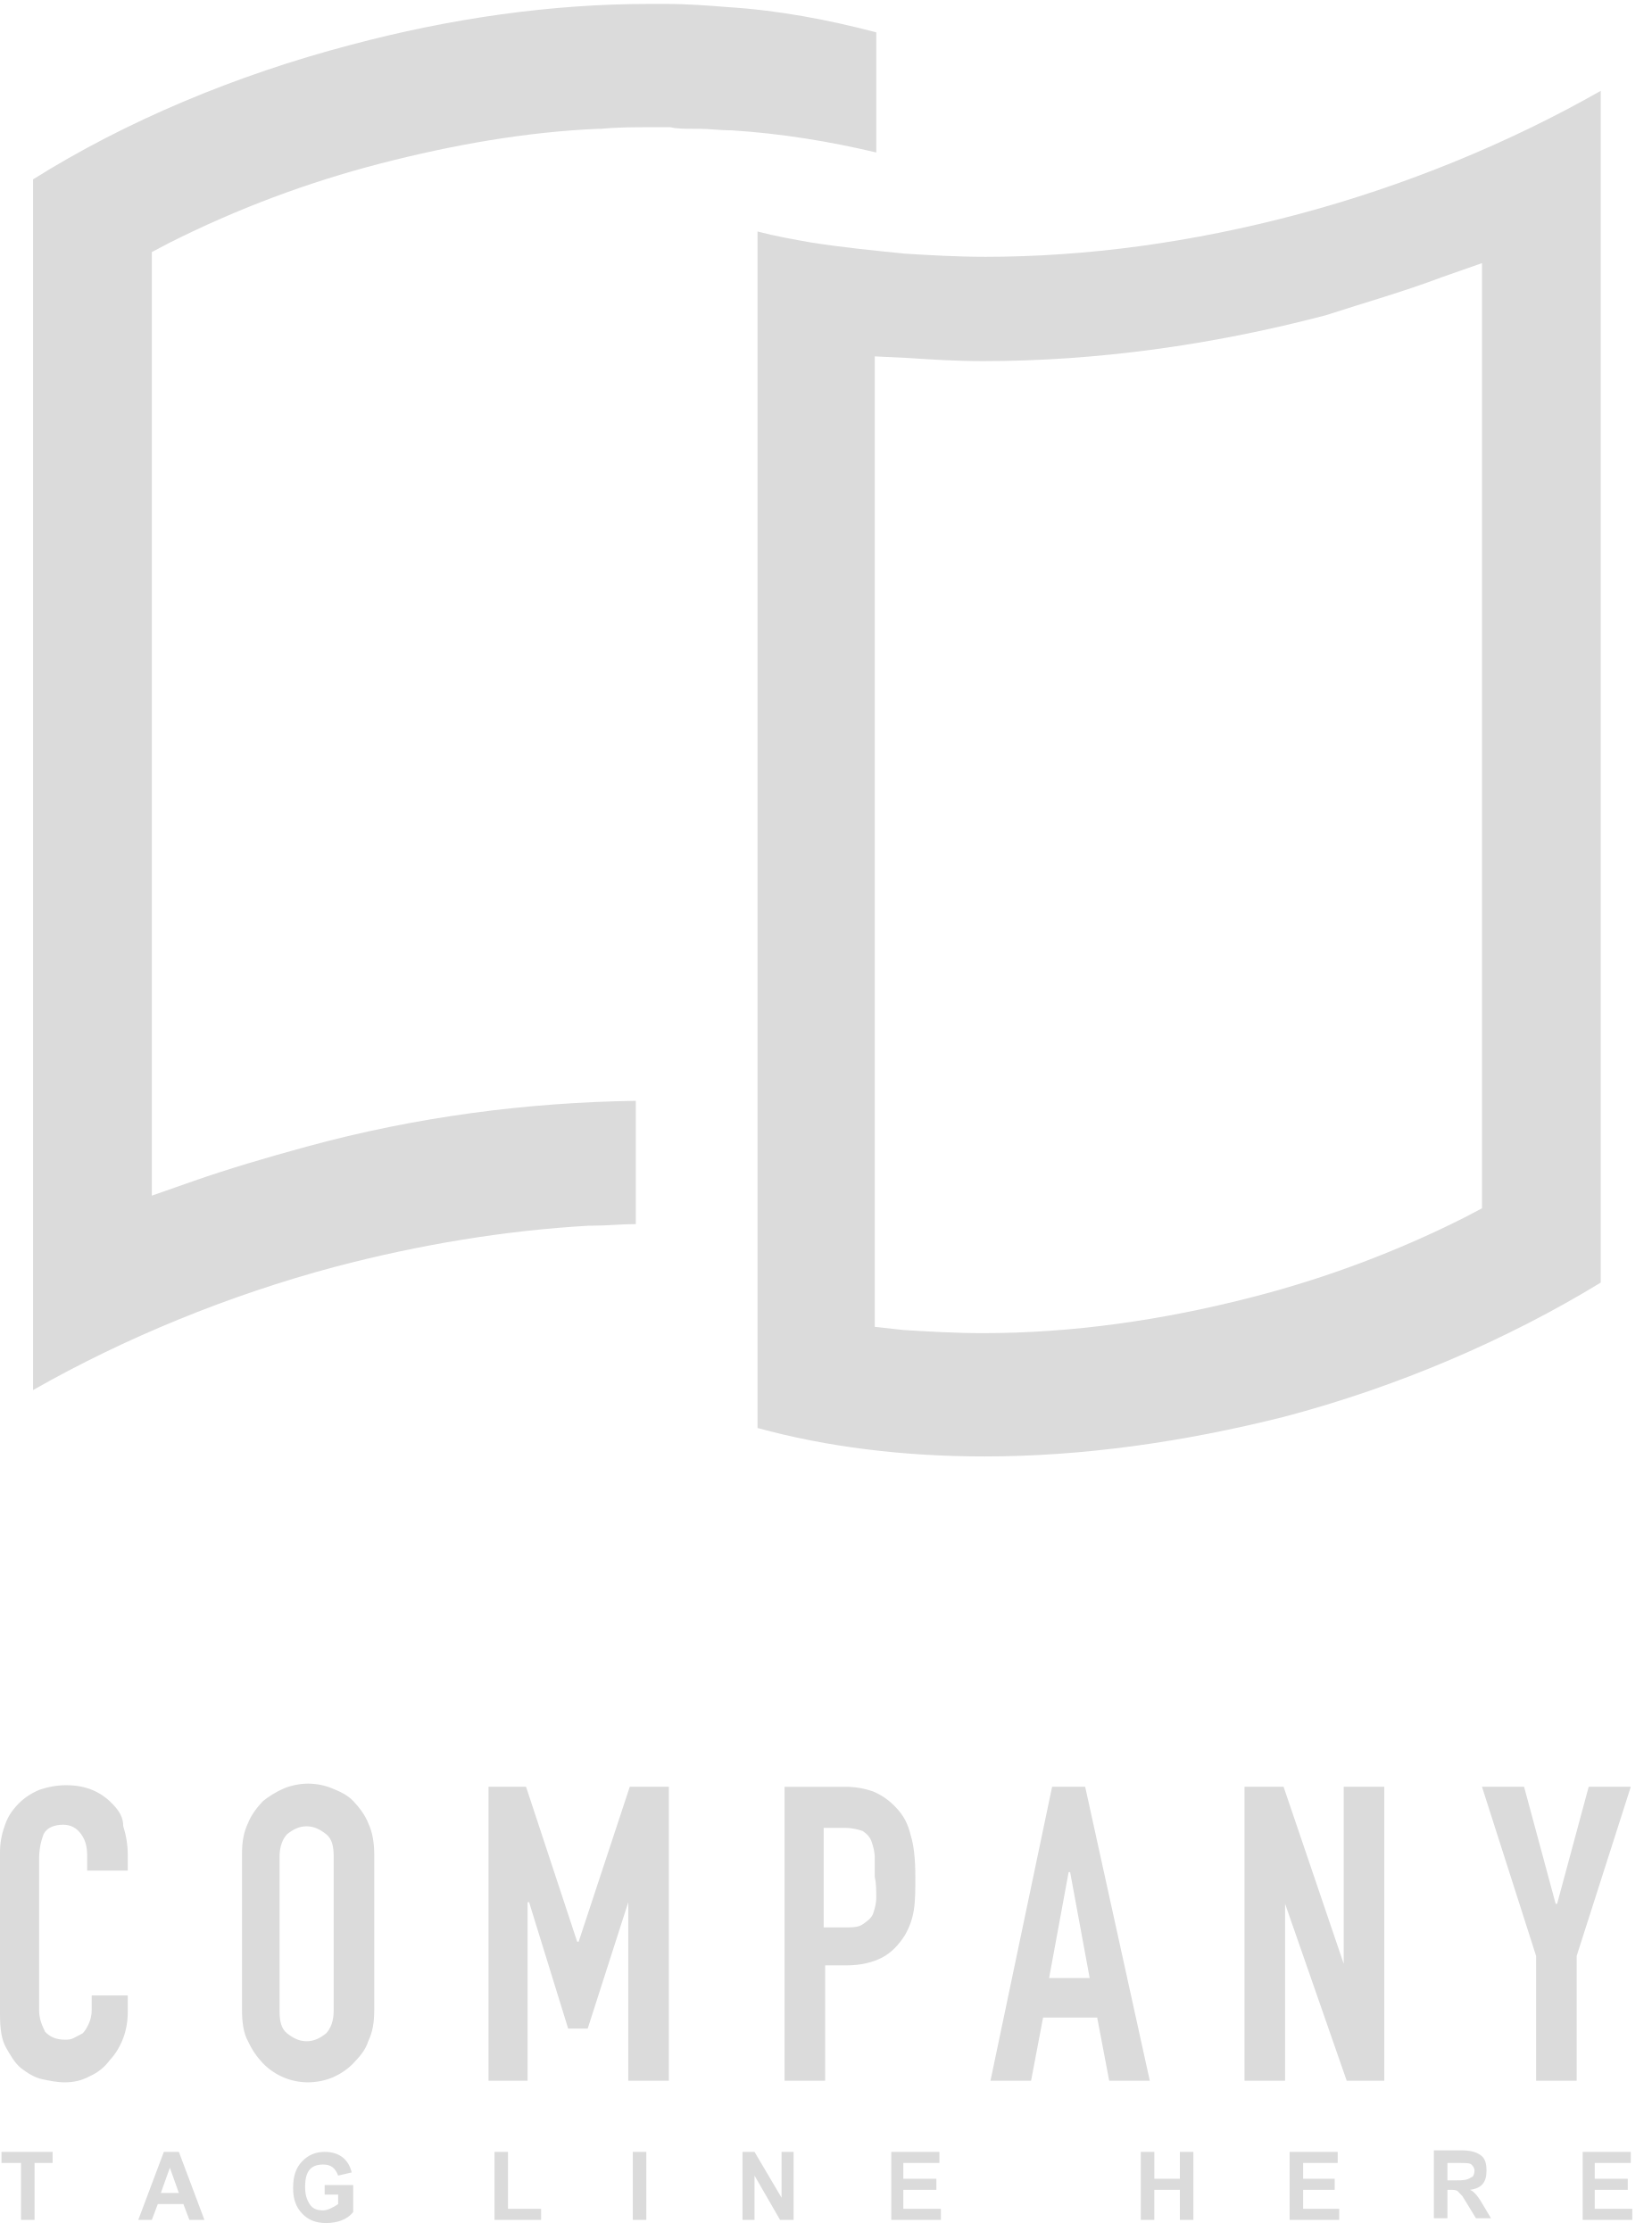
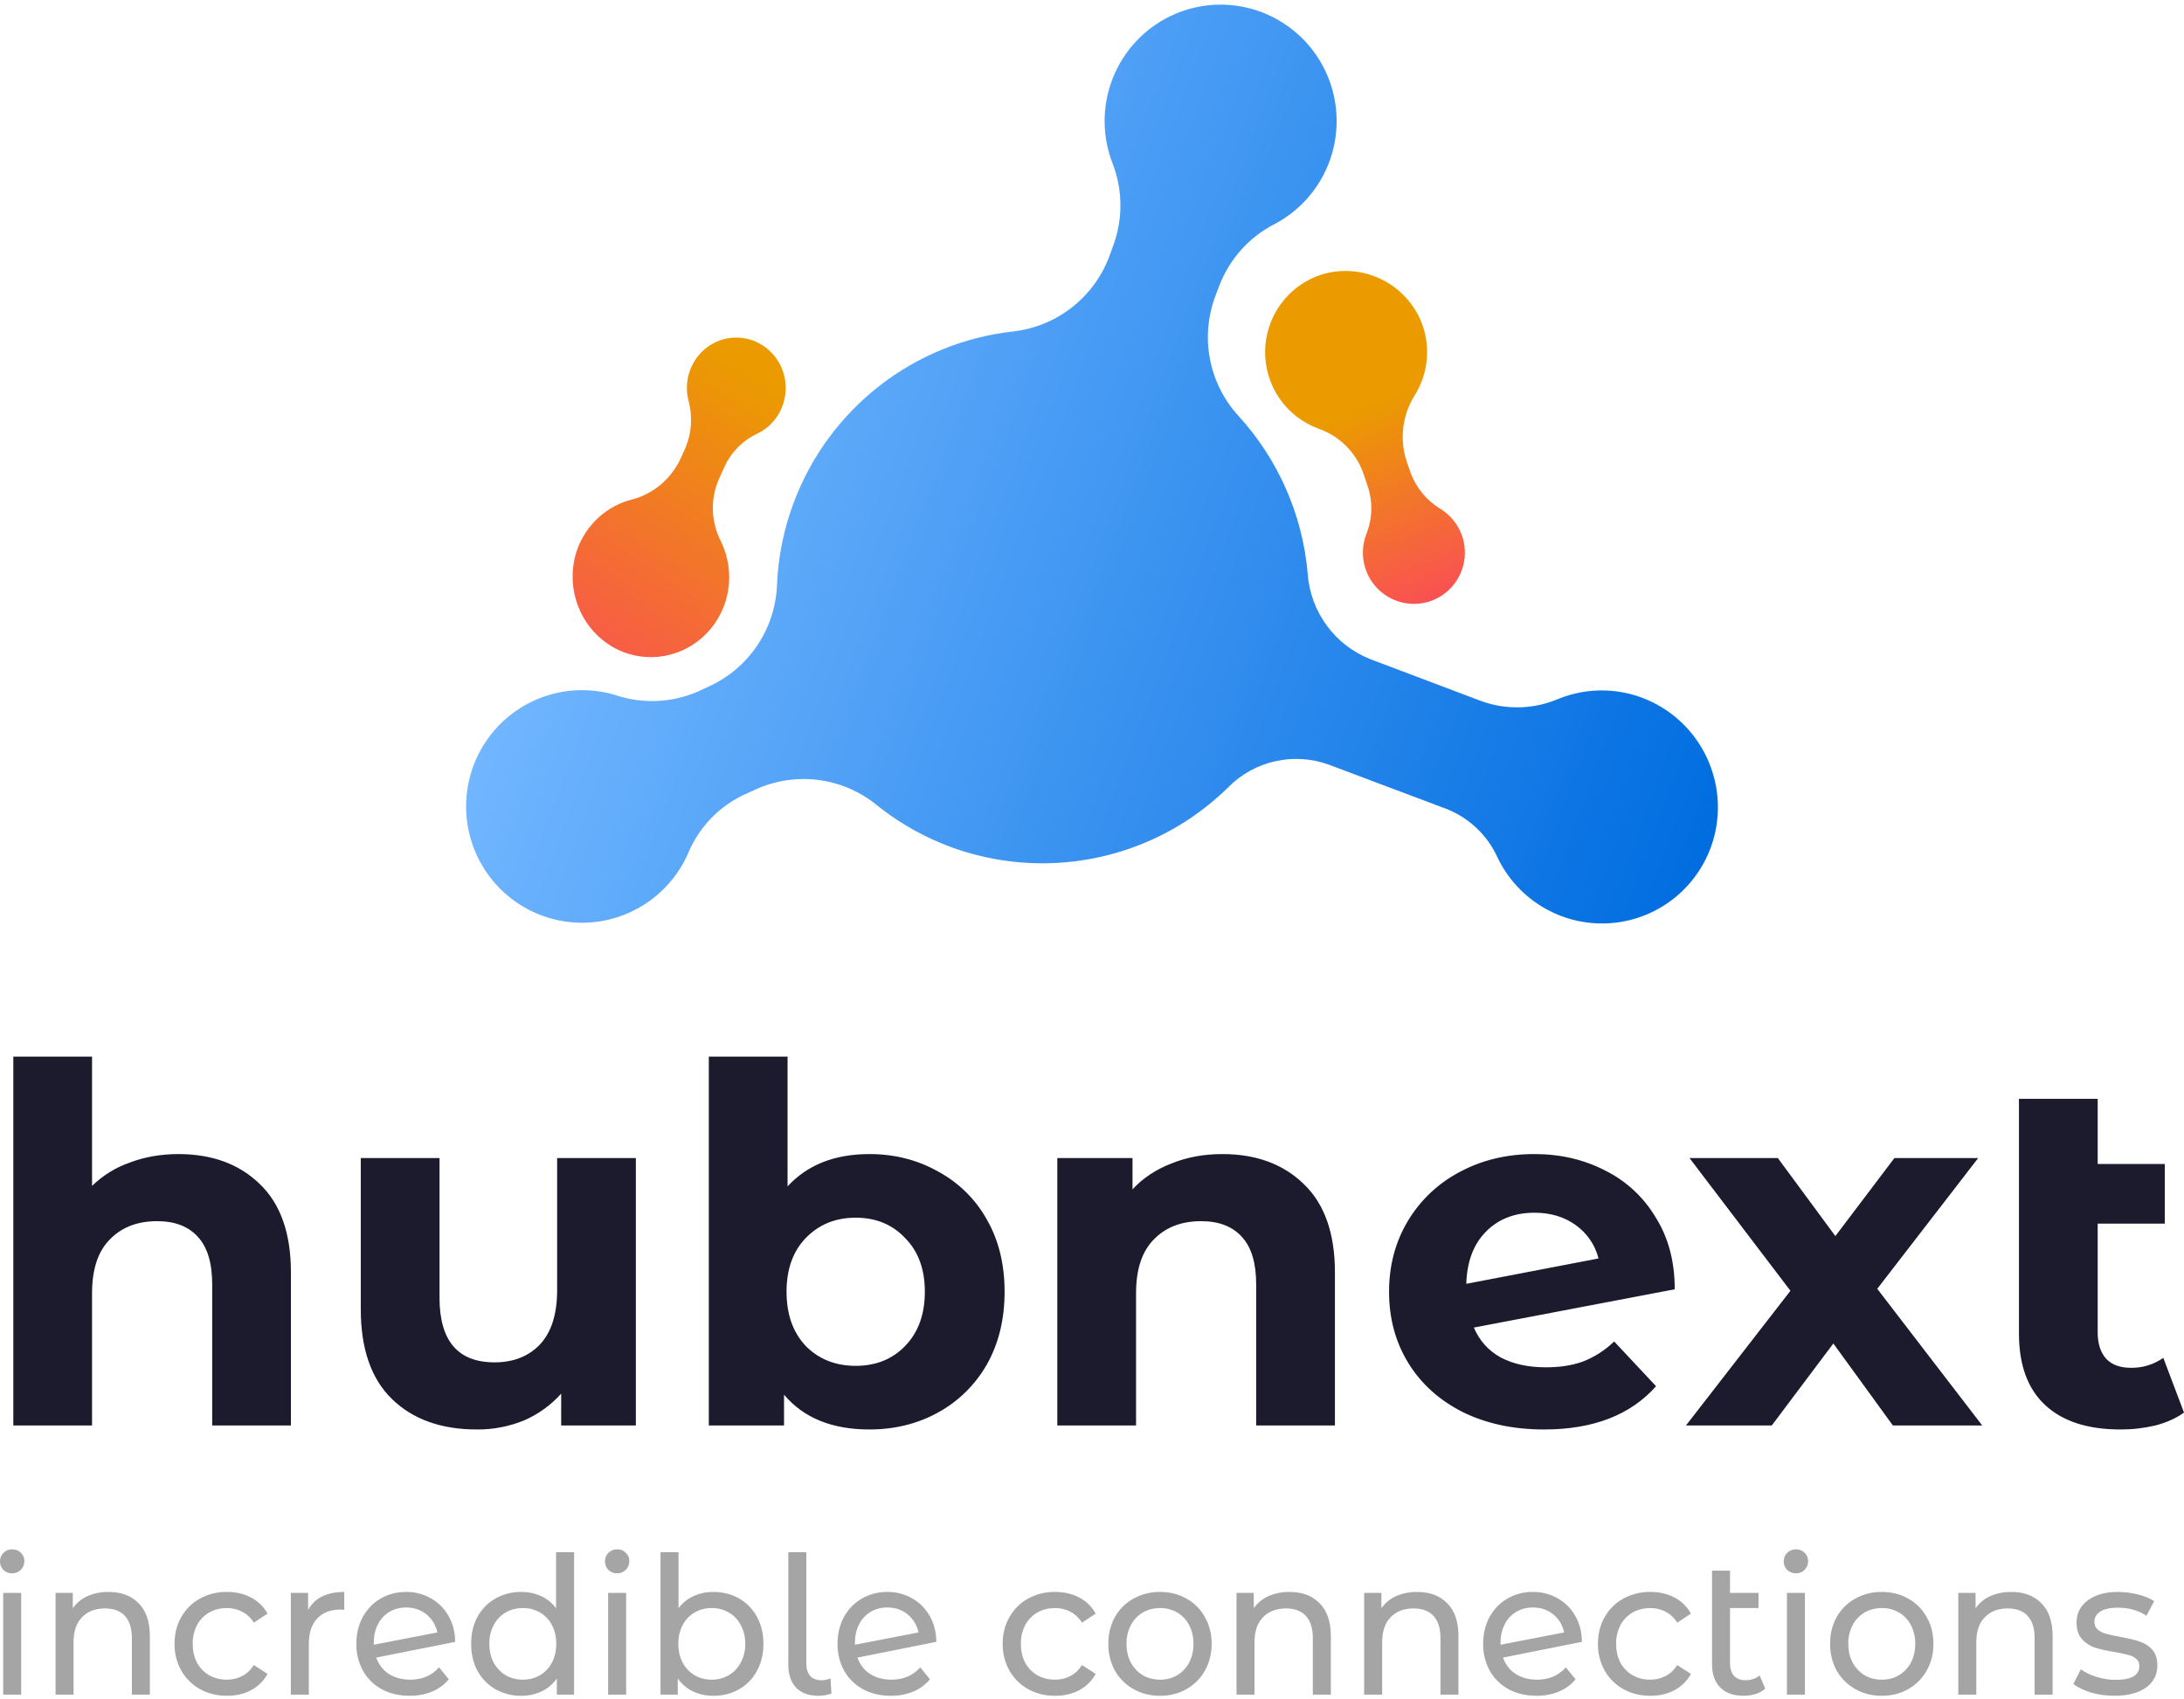
- <svg xmlns="http://www.w3.org/2000/svg" width="77" height="104" fill="none">
-   <path d="M32.297 6.003h.28c.49 0 .98.074 1.541.074 2.312.147 4.554.516 6.726 1.031v-5.6C38.602.92 36.29.479 33.908.33c-.91-.074-1.891-.147-2.872-.147h-.77c-4.555 0-9.248.663-13.942 1.915-5.325 1.4-10.439 3.537-14.783 6.263v56.438c4.274-2.432 9.108-4.42 14.082-5.747 3.923-1.032 7.917-1.695 11.84-1.916h.14c.7 0 1.331-.073 2.032-.073v-5.747c-5.045.073-10.229.736-15.343 2.136-1.892.516-3.643 1.032-5.324 1.621l-1.892.663V11.75l.84-.442a49.321 49.321 0 019.809-3.684c3.433-.884 6.795-1.473 10.158-1.62h.14c.771-.074 1.542-.074 2.312-.074h.911c.28.073.7.073 1.05.073z" fill="#DBDBDB" />
-   <path d="M45.888 11.971c-1.261 0-2.522-.073-3.713-.147-1.471-.148-2.942-.295-4.344-.516-.84-.147-1.681-.295-2.522-.516v55.775c3.223.884 6.796 1.326 10.58 1.326 4.553 0 9.247-.663 13.94-1.842 5.325-1.4 10.44-3.61 14.783-6.262V4.235c-4.274 2.431-9.108 4.42-14.082 5.747-4.974 1.326-9.878 1.99-14.642 1.99zm21.298.958l1.891-.663v44.06l-.84.442a49.32 49.32 0 01-9.809 3.684c-4.273 1.105-8.477 1.694-12.61 1.694-1.261 0-2.522-.073-3.713-.147l-1.331-.147V16.613l1.541.074c1.121.073 2.242.147 3.503.147 5.254 0 10.649-.737 15.973-2.137 1.822-.59 3.643-1.105 5.395-1.768zM5.254 84.103c-.56-.59-1.26-.884-2.171-.884-.42 0-.841.074-1.262.221-.35.147-.7.368-.98.663-.28.295-.49.59-.63 1.032A3.6 3.6 0 000 86.387v7.515c0 .663.07 1.18.28 1.547.21.369.42.737.7.958.281.221.631.442.982.516.35.074.7.147 1.05.147.42 0 .771-.073 1.191-.294a2.3 2.3 0 00.911-.737c.28-.295.49-.663.63-1.032.14-.368.21-.81.21-1.178v-.81h-1.68v.662c0 .295-.07.516-.14.663-.07.148-.14.295-.28.442l-.421.221c-.14.074-.28.074-.42.074-.42 0-.701-.147-.911-.368-.14-.295-.28-.59-.28-1.032v-7c0-.441.07-.81.21-1.178.14-.295.49-.442.91-.442.35 0 .63.147.841.442.21.295.28.59.28 1.031v.664h1.892v-.737c0-.442-.07-.884-.21-1.326 0-.442-.21-.737-.49-1.032zm11.21-.147c-.28-.295-.63-.443-.981-.59a3.035 3.035 0 00-1.121-.221c-.35 0-.77.074-1.121.221-.35.147-.7.368-.98.59-.281.294-.561.663-.701 1.031-.21.442-.28.884-.28 1.474v7.22c0 .59.07 1.105.28 1.474.21.442.42.736.7 1.031a2.926 2.926 0 002.102.884c.35 0 .77-.074 1.12-.22.351-.148.701-.37.982-.664.28-.295.56-.59.7-1.032.21-.442.28-.884.28-1.473v-7.22c0-.516-.07-1.032-.28-1.474-.14-.368-.42-.737-.7-1.031zm-.911 9.799c0 .442-.14.81-.35 1.031-.28.221-.56.368-.911.368-.35 0-.63-.147-.911-.368-.28-.22-.35-.59-.35-1.031v-7.22c0-.443.14-.811.35-1.032.28-.221.56-.369.91-.369.351 0 .631.148.912.369.28.22.35.59.35 1.031v7.22zm15.623 3.241V83.292h-1.822l-2.382 7.22h-.07l-2.382-7.22h-1.75v13.704h1.821v-8.325h.07l1.822 5.894h.91l1.892-5.894v8.325h1.892zM41.755 84.25a3.05 3.05 0 00-1.051-.737 3.895 3.895 0 00-1.331-.22H36.57v13.703h1.892v-5.378h.98c.701 0 1.262-.148 1.682-.369.42-.22.77-.59 1.05-1.031a3.35 3.35 0 00.421-1.179c.07-.442.07-.958.07-1.547 0-.81-.07-1.474-.21-1.916-.14-.59-.35-.958-.7-1.326zm-.911 4.2c0 .294-.07.515-.14.736-.07.221-.28.369-.49.516-.21.147-.491.147-.911.147h-.911v-4.641h.98c.35 0 .631.073.841.147.21.147.35.295.42.516.07.22.14.442.14.737v.884c.07.294.07.663.07.958zm9.738-5.158H49.04l-2.873 13.704h1.892l.56-2.947h2.522l.56 2.947h1.892l-3.012-13.704zM48.9 92.207l.91-4.936h.07l.911 4.936H48.9zm13.732-.663l-2.803-8.252h-1.821v13.704h1.891v-8.252l2.873 8.252h1.751V83.292h-1.891v8.252zm11.419-8.252l-1.471 5.452h-.07l-1.471-5.452h-1.962l2.522 7.884v5.82h1.892v-5.82l2.522-7.884H74.05zM.07 100.828h.91v2.653h.631v-2.653h.841v-.516H.07v.516zm7.567-.516l-1.191 3.169h.63l.28-.737h1.191l.28.737h.701l-1.19-3.169h-.701zm-.14 1.916l.42-1.179.42 1.179h-.84zm7.565.074h.7v.442c-.21.147-.49.295-.7.295-.28 0-.49-.074-.63-.295-.14-.221-.21-.442-.21-.811 0-.737.28-1.031.84-1.031.35 0 .56.147.7.515l.631-.147c-.14-.59-.56-.958-1.26-.958-.421 0-.771.147-1.051.442-.28.295-.42.663-.42 1.253 0 .516.14.884.42 1.179.28.295.63.442 1.12.442.49 0 .981-.147 1.261-.516v-1.252h-1.33v.442h-.07zm8.618-1.99h-.631v3.169h2.172v-.516h-1.542v-2.653zm6.445 0h-.63v3.169h.63v-3.169zm6.305 2.137l-1.261-2.137h-.56v3.169h.56v-2.064l1.19 2.064h.631v-3.169h-.56v2.137zm5.675-.368h1.54v-.516h-1.54v-.737h1.681v-.516h-2.242v3.169h2.312v-.516h-1.751v-.884zm12.89-.516h-1.19v-1.253h-.631v3.169h.63v-1.4h1.191v1.4h.63v-3.169h-.63v1.253zm5.745.516h1.471v-.516h-1.47v-.737h1.61v-.516H60.11v3.169h2.312v-.516H60.74v-.884zm7.777 0c.56-.074.77-.368.77-.884 0-.369-.07-.59-.28-.737-.21-.148-.49-.221-.91-.221h-1.262v3.168h.631v-1.326h.14c.14 0 .28 0 .35.074l.21.221.631 1.031h.7l-.35-.589c-.21-.369-.42-.663-.63-.737zm-.63-.442h-.421v-.811h.49c.35 0 .56 0 .63.074.071.074.141.147.141.295 0 .147-.07.294-.14.294-.21.148-.42.148-.7.148zm6.445.442h1.54v-.516h-1.54v-.737h1.68v-.516h-2.241v3.169h2.312v-.516h-1.751v-.884z" fill="#DBDBDB" />
+ <svg xmlns="http://www.w3.org/2000/svg" width="135" height="105" fill="none">
+   <path d="M102.147 43.411a7.12 7.12 0 00-5.852-.194 6.487 6.487 0 01-4.742.12l-6.825-2.579a6.133 6.133 0 01-2.716-2.085 6.162 6.162 0 01-1.18-3.22 16.57 16.57 0 00-4.282-9.745 7.214 7.214 0 01-1.421-7.416l.227-.599a7.158 7.158 0 013.458-3.857 7.181 7.181 0 002.904-2.857 7.212 7.212 0 00-.527-7.808 7.173 7.173 0 00-3.26-2.439 7.15 7.15 0 00-7.61 1.724 7.215 7.215 0 00-1.539 7.672 7.18 7.18 0 010 5.135l-.205.57a7.238 7.238 0 01-2.312 3.165 7.205 7.205 0 01-3.62 1.49 16.39 16.39 0 00-8.286 3.367 16.467 16.467 0 00-5.3 7.222 16.345 16.345 0 00-1.029 5.072 7.214 7.214 0 01-1.207 3.732 7.183 7.183 0 01-2.979 2.543l-.727.337a7.1 7.1 0 01-5.05.216 7.143 7.143 0 00-4.06-.035 7.162 7.162 0 00-3.428 2.184 7.208 7.208 0 00-1.111 7.733 7.181 7.181 0 002.672 3.066 7.149 7.149 0 007.788-.075 7.183 7.183 0 002.614-3.117 6.939 6.939 0 013.44-3.6l.74-.337a7.151 7.151 0 017.456.959 16.379 16.379 0 0021.73-1.073 5.909 5.909 0 016.256-1.403l7.262 2.733a5.792 5.792 0 013.139 2.995 7.18 7.18 0 002.957 3.162 7.147 7.147 0 008.2-.84 7.189 7.189 0 002.258-3.697 7.24 7.24 0 00-3.833-8.221z" fill="url(#paint0_linear_0_15810)" />
+   <path d="M84.281 29.284l.235.696a4.31 4.31 0 01-.046 3.007 3.184 3.184 0 00.632 3.348 3.148 3.148 0 003.286.836c.57-.19 1.074-.54 1.453-1.008a3.176 3.176 0 00.39-3.385 3.156 3.156 0 00-1.185-1.315 4.423 4.423 0 01-1.905-2.386l-.148-.426a4.842 4.842 0 01.412-4.146 5.026 5.026 0 00.394-4.738 5.081 5.081 0 00-2.542-2.564 5.044 5.044 0 00-3.596-.22 5.007 5.007 0 00-2.481 1.798 5.05 5.05 0 00-.088 5.854 5.01 5.01 0 002.426 1.871 4.505 4.505 0 011.697 1.072 4.53 4.53 0 011.066 1.706z" fill="url(#paint1_linear_0_15810)" />
+   <path d="M44.447 29.595l.299-.661a4.18 4.18 0 012.025-2.107 3.073 3.073 0 001.302-1.14c.318-.5.49-1.081.494-1.677a3.166 3.166 0 00-.469-1.684 3.076 3.076 0 00-1.284-1.16 3 3 0 00-3.265.431 3.122 3.122 0 00-.951 1.457 3.18 3.18 0 00-.032 1.75c.265 1 .177 2.062-.25 3l-.182.401a4.683 4.683 0 01-1.22 1.69 4.56 4.56 0 01-1.818.976 4.81 4.81 0 00-2.092 1.115 4.947 4.947 0 00-1.328 1.992 5.1 5.1 0 00.083 3.555 4.965 4.965 0 002.374 2.602 4.753 4.753 0 002.933.415 4.81 4.81 0 002.621-1.405 4.981 4.981 0 001.33-2.7 5.033 5.033 0 00-.46-2.987 4.49 4.49 0 01-.11-3.863z" fill="url(#paint2_linear_0_15810)" />
+   <path d="M11.026 71.343c2.08 0 3.754.614 5.023 1.843 1.29 1.23 1.934 3.053 1.934 5.47v9.466h-4.867v-8.728c0-1.31-.291-2.284-.874-2.92-.582-.655-1.424-.983-2.527-.983-1.227 0-2.205.38-2.933 1.138-.728.737-1.092 1.843-1.092 3.319v8.174H.823V65.32H5.69v7.99a6.319 6.319 0 012.34-1.444c.916-.348 1.914-.522 2.996-.522zm28.279.245v16.534h-4.617v-1.967a6.62 6.62 0 01-2.31 1.66 7.536 7.536 0 01-2.9.553c-2.205 0-3.953-.625-5.242-1.875-1.29-1.25-1.935-3.103-1.935-5.562v-9.343h4.868v8.636c0 2.663 1.133 3.995 3.4 3.995 1.165 0 2.101-.369 2.808-1.106.707-.758 1.061-1.875 1.061-3.35v-8.175h4.867zm14.431-.245c1.56 0 2.974.358 4.243 1.075a7.512 7.512 0 013.026 2.981c.728 1.27 1.092 2.756 1.092 4.456 0 1.7-.364 3.196-1.092 4.487a7.78 7.78 0 01-3.026 2.981c-1.269.697-2.683 1.045-4.243 1.045-2.309 0-4.066-.717-5.273-2.151v1.905h-4.649V65.32h4.868v8.021c1.227-1.332 2.912-1.997 5.054-1.997zm-.842 13.091c1.248 0 2.267-.41 3.057-1.229.811-.84 1.217-1.956 1.217-3.35 0-1.393-.406-2.5-1.217-3.319-.79-.84-1.81-1.26-3.057-1.26-1.248 0-2.278.42-3.09 1.26-.79.82-1.185 1.926-1.185 3.32 0 1.393.395 2.51 1.186 3.35.811.819 1.84 1.228 3.089 1.228zm22.664-13.091c2.08 0 3.754.614 5.023 1.843 1.29 1.23 1.935 3.053 1.935 5.47v9.466h-4.868v-8.728c0-1.31-.29-2.284-.873-2.92-.583-.655-1.425-.983-2.527-.983-1.228 0-2.205.38-2.933 1.138-.728.737-1.092 1.843-1.092 3.319v8.174h-4.867V71.588h4.648v1.937c.645-.697 1.446-1.23 2.403-1.599.957-.389 2.007-.583 3.151-.583zm20.007 13.183c.874 0 1.644-.122 2.31-.368a5.808 5.808 0 001.902-1.23l2.59 2.766c-1.581 1.783-3.89 2.674-6.926 2.674-1.893 0-3.568-.358-5.024-1.076-1.456-.737-2.579-1.751-3.37-3.042-.79-1.29-1.185-2.756-1.185-4.395 0-1.618.385-3.073 1.155-4.364a8.138 8.138 0 013.213-3.042c1.373-.738 2.912-1.106 4.618-1.106 1.601 0 3.057.338 4.368 1.014a7.52 7.52 0 013.12 2.889c.79 1.25 1.185 2.735 1.185 4.456l-12.417 2.366c.353.82.905 1.434 1.653 1.844.77.41 1.706.614 2.808.614zm-.717-9.557c-1.227 0-2.226.39-2.995 1.168-.77.778-1.176 1.854-1.217 3.227l8.174-1.568a3.61 3.61 0 00-1.404-2.059c-.707-.512-1.56-.768-2.558-.768zm22.158 13.153l-3.681-5.07-3.807 5.07h-5.304l6.459-8.328-6.24-8.206h5.46l3.557 4.825 3.65-4.825h5.179l-6.24 8.083 6.49 8.451h-5.523zM135 87.323c-.478.348-1.071.615-1.778.8a9.244 9.244 0 01-2.153.245c-2.018 0-3.567-.502-4.649-1.506-1.081-1.004-1.622-2.479-1.622-4.425V67.93h4.867v4.026h4.149v3.688h-4.149v6.73c0 .697.177 1.24.53 1.63.354.368.863.552 1.529.552a3.39 3.39 0 001.997-.614l1.279 3.38z" fill="#1B1B2D" />
+   <path d="M.197 98.47H1.31v6.29H.197v-6.29zm.556-1.21A.72.72 0 010 96.524c0-.206.07-.38.209-.522a.731.731 0 01.544-.225c.217 0 .394.07.533.213.147.135.22.305.22.51a.753.753 0 01-.22.546.713.713 0 01-.533.214zm5.961 1.151c.78 0 1.398.233 1.854.7.464.46.695 1.136.695 2.03v3.619H8.151v-3.489c0-.609-.143-1.068-.429-1.377-.286-.308-.695-.462-1.228-.462-.603 0-1.078.182-1.426.546-.348.356-.521.87-.521 1.542v3.24H3.434v-6.29H4.5v.95a2.18 2.18 0 01.904-.748 3.154 3.154 0 011.31-.26zm7.32 6.42c-.626 0-1.186-.138-1.68-.415a3.033 3.033 0 01-1.148-1.139 3.313 3.313 0 01-.417-1.662c0-.617.139-1.167.417-1.65.278-.49.66-.87 1.147-1.139a3.391 3.391 0 011.68-.415c.557 0 1.051.115 1.484.344.44.23.78.562 1.02.997l-.846.558a1.904 1.904 0 00-.719-.677 2.01 2.01 0 00-.95-.225c-.402 0-.765.09-1.09.273a1.966 1.966 0 00-.753.783 2.403 2.403 0 00-.266 1.151c0 .443.089.835.266 1.175.186.332.437.59.754.772.324.182.687.273 1.09.273.347 0 .664-.076.95-.226.285-.15.525-.376.718-.676l.846.545a2.48 2.48 0 01-1.02 1.009c-.433.23-.927.344-1.483.344zm5.01-5.304a1.92 1.92 0 01.857-.831c.379-.19.839-.285 1.38-.285v1.104a2.126 2.126 0 00-.255-.012c-.603 0-1.078.186-1.426.558-.34.364-.51.886-.51 1.566v3.133h-1.113v-6.29h1.067v1.057zm6.321 4.308c.734 0 1.325-.254 1.773-.76l.603.736c-.27.332-.614.585-1.032.759-.41.174-.869.261-1.379.261-.649 0-1.224-.134-1.727-.403a2.965 2.965 0 01-1.17-1.151 3.387 3.387 0 01-.406-1.662c0-.609.132-1.159.394-1.65.27-.49.638-.87 1.101-1.139.472-.276 1-.415 1.588-.415a3 3 0 011.518.392c.456.253.82.613 1.09 1.08.27.466.41 1.004.417 1.614l-4.88.973c.155.435.414.771.777 1.008.371.238.815.357 1.333.357zm-.255-4.463c-.386 0-.734.091-1.043.273a1.873 1.873 0 00-.707.772c-.17.324-.255.704-.255 1.139v.119l3.929-.76a1.929 1.929 0 00-.672-1.115c-.348-.285-.765-.428-1.252-.428zm10.376-3.418v8.806H34.42v-.997a2.42 2.42 0 01-.939.795 2.85 2.85 0 01-1.251.273 3.168 3.168 0 01-1.6-.403 2.908 2.908 0 01-1.112-1.128c-.263-.49-.394-1.052-.394-1.685s.13-1.19.394-1.673c.27-.483.64-.858 1.112-1.127a3.169 3.169 0 011.6-.404c.44 0 .846.087 1.217.261.37.166.68.416.927.748v-3.466h1.112zm-3.164 7.881a2.08 2.08 0 001.055-.273c.317-.19.564-.451.742-.784.177-.34.266-.728.266-1.163 0-.435-.089-.819-.266-1.151a1.889 1.889 0 00-.742-.783 2.079 2.079 0 00-1.055-.273c-.394 0-.75.09-1.066.273a1.991 1.991 0 00-.742.783 2.403 2.403 0 00-.266 1.151c0 .435.089.823.266 1.163a2.1 2.1 0 00.742.784c.317.182.672.273 1.066.273zm5.269-5.365h1.113v6.29H37.59v-6.29zm.557-1.21a.72.72 0 01-.753-.736c0-.206.069-.38.208-.522a.731.731 0 01.545-.225.71.71 0 01.533.213c.147.135.22.305.22.51a.753.753 0 01-.22.546.713.713 0 01-.533.214zm5.937 1.151c.595 0 1.128.135 1.6.404a2.83 2.83 0 011.1 1.127c.27.483.406 1.04.406 1.673s-.135 1.195-.406 1.685a2.83 2.83 0 01-1.1 1.128 3.169 3.169 0 01-1.6.403c-.456 0-.873-.091-1.252-.273a2.424 2.424 0 01-.938-.795v.997h-1.067v-8.806h1.113v3.466c.247-.332.556-.582.927-.748.37-.174.776-.26 1.217-.26zm-.093 5.424a2.04 2.04 0 001.055-.273c.317-.19.564-.451.742-.784a2.39 2.39 0 00.278-1.163c0-.435-.093-.819-.278-1.151a1.889 1.889 0 00-.742-.783 2.039 2.039 0 00-1.055-.273c-.386 0-.738.09-1.054.273a1.889 1.889 0 00-.742.783 2.403 2.403 0 00-.267 1.151c0 .435.09.823.267 1.163.178.333.425.594.742.784.316.182.668.273 1.054.273zm6.602.996c-.595 0-1.055-.166-1.38-.498-.324-.34-.486-.815-.486-1.424v-6.955h1.113v6.86c0 .34.077.601.231.783.163.182.402.273.72.273.192 0 .374-.039.544-.119l.058.938a2.27 2.27 0 01-.8.142zm4.514-.996c.734 0 1.326-.254 1.774-.76l.602.736a2.59 2.59 0 01-1.031.759 3.5 3.5 0 01-1.38.261c-.648 0-1.224-.134-1.726-.403a2.965 2.965 0 01-1.17-1.151 3.387 3.387 0 01-.406-1.662c0-.609.131-1.159.394-1.65.27-.49.637-.87 1.1-1.139a3.087 3.087 0 011.588-.415 3 3 0 011.519.392c.456.253.819.613 1.09 1.08.27.466.409 1.004.416 1.614L53 102.47c.155.435.413.771.777 1.008.37.238.815.357 1.332.357zm-.255-4.463a2.02 2.02 0 00-1.043.273 1.872 1.872 0 00-.707.772c-.17.324-.255.704-.255 1.139v.119l3.93-.76a1.929 1.929 0 00-.673-1.115c-.347-.285-.765-.428-1.252-.428zm10.372 5.459c-.626 0-1.186-.138-1.681-.415a3.034 3.034 0 01-1.147-1.139 3.313 3.313 0 01-.418-1.662c0-.617.14-1.167.418-1.65.278-.49.66-.87 1.147-1.139a3.391 3.391 0 011.68-.415c.557 0 1.051.115 1.484.344.44.23.78.562 1.02.997l-.846.558a1.905 1.905 0 00-.719-.677 2.01 2.01 0 00-.95-.225c-.402 0-.765.09-1.09.273a1.966 1.966 0 00-.753.783 2.403 2.403 0 00-.266 1.151c0 .443.088.835.266 1.175.186.332.437.59.754.772.324.182.687.273 1.089.273.348 0 .664-.076.95-.226.286-.15.526-.376.719-.676l.846.545a2.48 2.48 0 01-1.02 1.009c-.433.23-.927.344-1.483.344zm6.484 0c-.61 0-1.16-.138-1.646-.415a3.034 3.034 0 01-1.148-1.139 3.386 3.386 0 01-.405-1.662c0-.617.135-1.167.405-1.65a2.93 2.93 0 011.148-1.139 3.27 3.27 0 011.645-.415c.61 0 1.156.138 1.635.415.486.27.865.65 1.135 1.14.279.482.418 1.032.418 1.649s-.14 1.171-.418 1.662a2.95 2.95 0 01-1.135 1.139c-.48.277-1.024.415-1.635.415zm0-.996a2.04 2.04 0 001.054-.273c.317-.19.564-.451.742-.784.178-.34.267-.728.267-1.163 0-.435-.09-.819-.267-1.151a1.889 1.889 0 00-.742-.783 2.04 2.04 0 00-1.055-.273c-.394 0-.749.09-1.066.273a1.99 1.99 0 00-.741.783 2.403 2.403 0 00-.267 1.151c0 .435.089.823.267 1.163.185.333.432.594.741.784.317.182.672.273 1.067.273zm8.005-5.424c.78 0 1.399.233 1.855.7.463.46.695 1.136.695 2.03v3.619H81.15v-3.489c0-.609-.143-1.068-.428-1.377-.286-.308-.696-.462-1.229-.462-.603 0-1.078.182-1.425.546-.348.356-.522.87-.522 1.542v3.24h-1.113v-6.29H77.5v.95c.224-.325.525-.574.904-.748a3.154 3.154 0 011.31-.26zm7.889 0c.78 0 1.398.233 1.854.7.464.46.695 1.136.695 2.03v3.619H89.04v-3.489c0-.609-.143-1.068-.429-1.377-.286-.308-.695-.462-1.229-.462-.602 0-1.077.182-1.425.546-.348.356-.521.87-.521 1.542v3.24h-1.113v-6.29h1.066v.95a2.18 2.18 0 01.904-.748 3.154 3.154 0 011.31-.26zm7.412 5.424c.734 0 1.325-.254 1.773-.76l.603.736c-.27.332-.614.585-1.031.759a3.5 3.5 0 01-1.38.261c-.648 0-1.224-.134-1.726-.403a2.965 2.965 0 01-1.17-1.151 3.387 3.387 0 01-.406-1.662c0-.609.13-1.159.394-1.65.27-.49.637-.87 1.1-1.139a3.087 3.087 0 011.588-.415 3 3 0 011.519.392c.455.253.819.613 1.089 1.08.27.466.41 1.004.417 1.614l-4.879.973c.155.435.413.771.776 1.008.371.238.816.357 1.333.357zm-.255-4.463c-.386 0-.734.091-1.043.273a1.872 1.872 0 00-.707.772c-.17.324-.255.704-.255 1.139v.119l3.93-.76a1.929 1.929 0 00-.673-1.115c-.348-.285-.765-.428-1.252-.428zm7.259 5.459c-.626 0-1.186-.138-1.681-.415a3.036 3.036 0 01-1.147-1.139 3.313 3.313 0 01-.417-1.662c0-.617.139-1.167.417-1.65.278-.49.66-.87 1.147-1.139a3.392 3.392 0 011.681-.415c.556 0 1.051.115 1.483.344.441.23.781.562 1.02.997l-.846.558a1.902 1.902 0 00-.718-.677 2.013 2.013 0 00-.951-.225c-.401 0-.765.09-1.089.273a1.96 1.96 0 00-.753.783 2.399 2.399 0 00-.267 1.151c0 .443.089.835.267 1.175.185.332.436.59.753.772.324.182.688.273 1.089.273.348 0 .665-.076.951-.226.286-.15.525-.376.718-.676l.846.545a2.473 2.473 0 01-1.02 1.009c-.432.23-.927.344-1.483.344zm7.098-.439a1.718 1.718 0 01-.603.333 2.588 2.588 0 01-.741.106c-.619 0-1.098-.17-1.438-.51-.339-.34-.509-.827-.509-1.46v-5.767h1.112v1.376h1.762v.938h-1.762v3.406c0 .34.081.601.244.783.17.182.409.273.718.273.34 0 .63-.099.869-.297l.348.819zm1.339-5.922h1.113v6.29h-1.113v-6.29zm.556-1.21a.75.75 0 01-.544-.214.716.716 0 01-.209-.522c0-.206.069-.38.209-.522a.729.729 0 01.544-.225c.217 0 .394.07.533.213a.662.662 0 01.221.51.753.753 0 01-.221.546.712.712 0 01-.533.214zm5.312 7.571a3.268 3.268 0 01-1.646-.415 3.03 3.03 0 01-1.147-1.139 3.381 3.381 0 01-.406-1.662c0-.617.135-1.167.406-1.65.278-.49.66-.87 1.147-1.139a3.269 3.269 0 011.646-.415c.61 0 1.155.138 1.634.415.487.27.865.65 1.136 1.14.278.482.417 1.032.417 1.649s-.139 1.171-.417 1.662a2.953 2.953 0 01-1.136 1.139c-.479.277-1.024.415-1.634.415zm0-.996c.394 0 .745-.091 1.054-.273.317-.19.564-.451.742-.784.178-.34.267-.728.267-1.163a2.4 2.4 0 00-.267-1.151 1.89 1.89 0 00-.742-.783 2.037 2.037 0 00-1.054-.273c-.394 0-.75.09-1.067.273a1.987 1.987 0 00-.741.783 2.4 2.4 0 00-.267 1.151c0 .435.089.823.267 1.163.185.333.432.594.741.784.317.182.673.273 1.067.273zm8.005-5.424c.781 0 1.399.233 1.855.7.463.46.695 1.136.695 2.03v3.619h-1.113v-3.489c0-.609-.143-1.068-.428-1.377-.286-.308-.696-.462-1.229-.462-.603 0-1.078.182-1.425.546-.348.356-.522.87-.522 1.542v3.24h-1.113v-6.29h1.067v.95c.224-.325.525-.574.904-.748a3.153 3.153 0 011.309-.26zm6.371 6.42c-.503 0-.985-.067-1.449-.201-.464-.143-.827-.321-1.089-.534l.463-.902c.271.197.599.356.985.474.387.119.777.178 1.171.178.973 0 1.46-.284 1.46-.854a.56.56 0 00-.197-.451 1.168 1.168 0 00-.498-.237 8.317 8.317 0 00-.835-.178c-.494-.08-.9-.171-1.217-.273a1.86 1.86 0 01-.799-.523c-.224-.245-.336-.589-.336-1.032 0-.57.231-1.025.695-1.365.464-.348 1.085-.522 1.866-.522.409 0 .819.052 1.228.154.41.103.746.242 1.009.416l-.476.902c-.502-.333-1.093-.499-1.773-.499-.471 0-.83.08-1.078.237-.247.159-.37.368-.37.63 0 .205.069.367.208.486.139.119.309.206.51.261.209.056.498.119.869.19.495.087.893.182 1.194.285.309.095.572.261.788.498.216.238.325.57.325.997 0 .57-.24 1.025-.719 1.365-.471.332-1.116.498-1.935.498z" fill="#A5A5A5" />
+   <defs>
+     <linearGradient id="paint0_linear_0_15810" x1="38.64" y1="22.252" x2="107.362" y2="47.96" gradientUnits="userSpaceOnUse">
+       <stop stop-color="#71B6FF" />
+       <stop offset="1" stop-color="#006DE0" />
+     </linearGradient>
+     <linearGradient id="paint1_linear_0_15810" x1="84.493" y1="25.046" x2="90.842" y2="40.934" gradientUnits="userSpaceOnUse">
+       <stop stop-color="#EB9B00" />
+       <stop offset="1" stop-color="#FF3670" />
+     </linearGradient>
+     <linearGradient id="paint2_linear_0_15810" x1="47.69" y1="23.867" x2="30.796" y2="49.533" gradientUnits="userSpaceOnUse">
+       <stop stop-color="#EB9B00" />
+       <stop offset="1" stop-color="#FF3670" />
+     </linearGradient>
+   </defs>
</svg>
